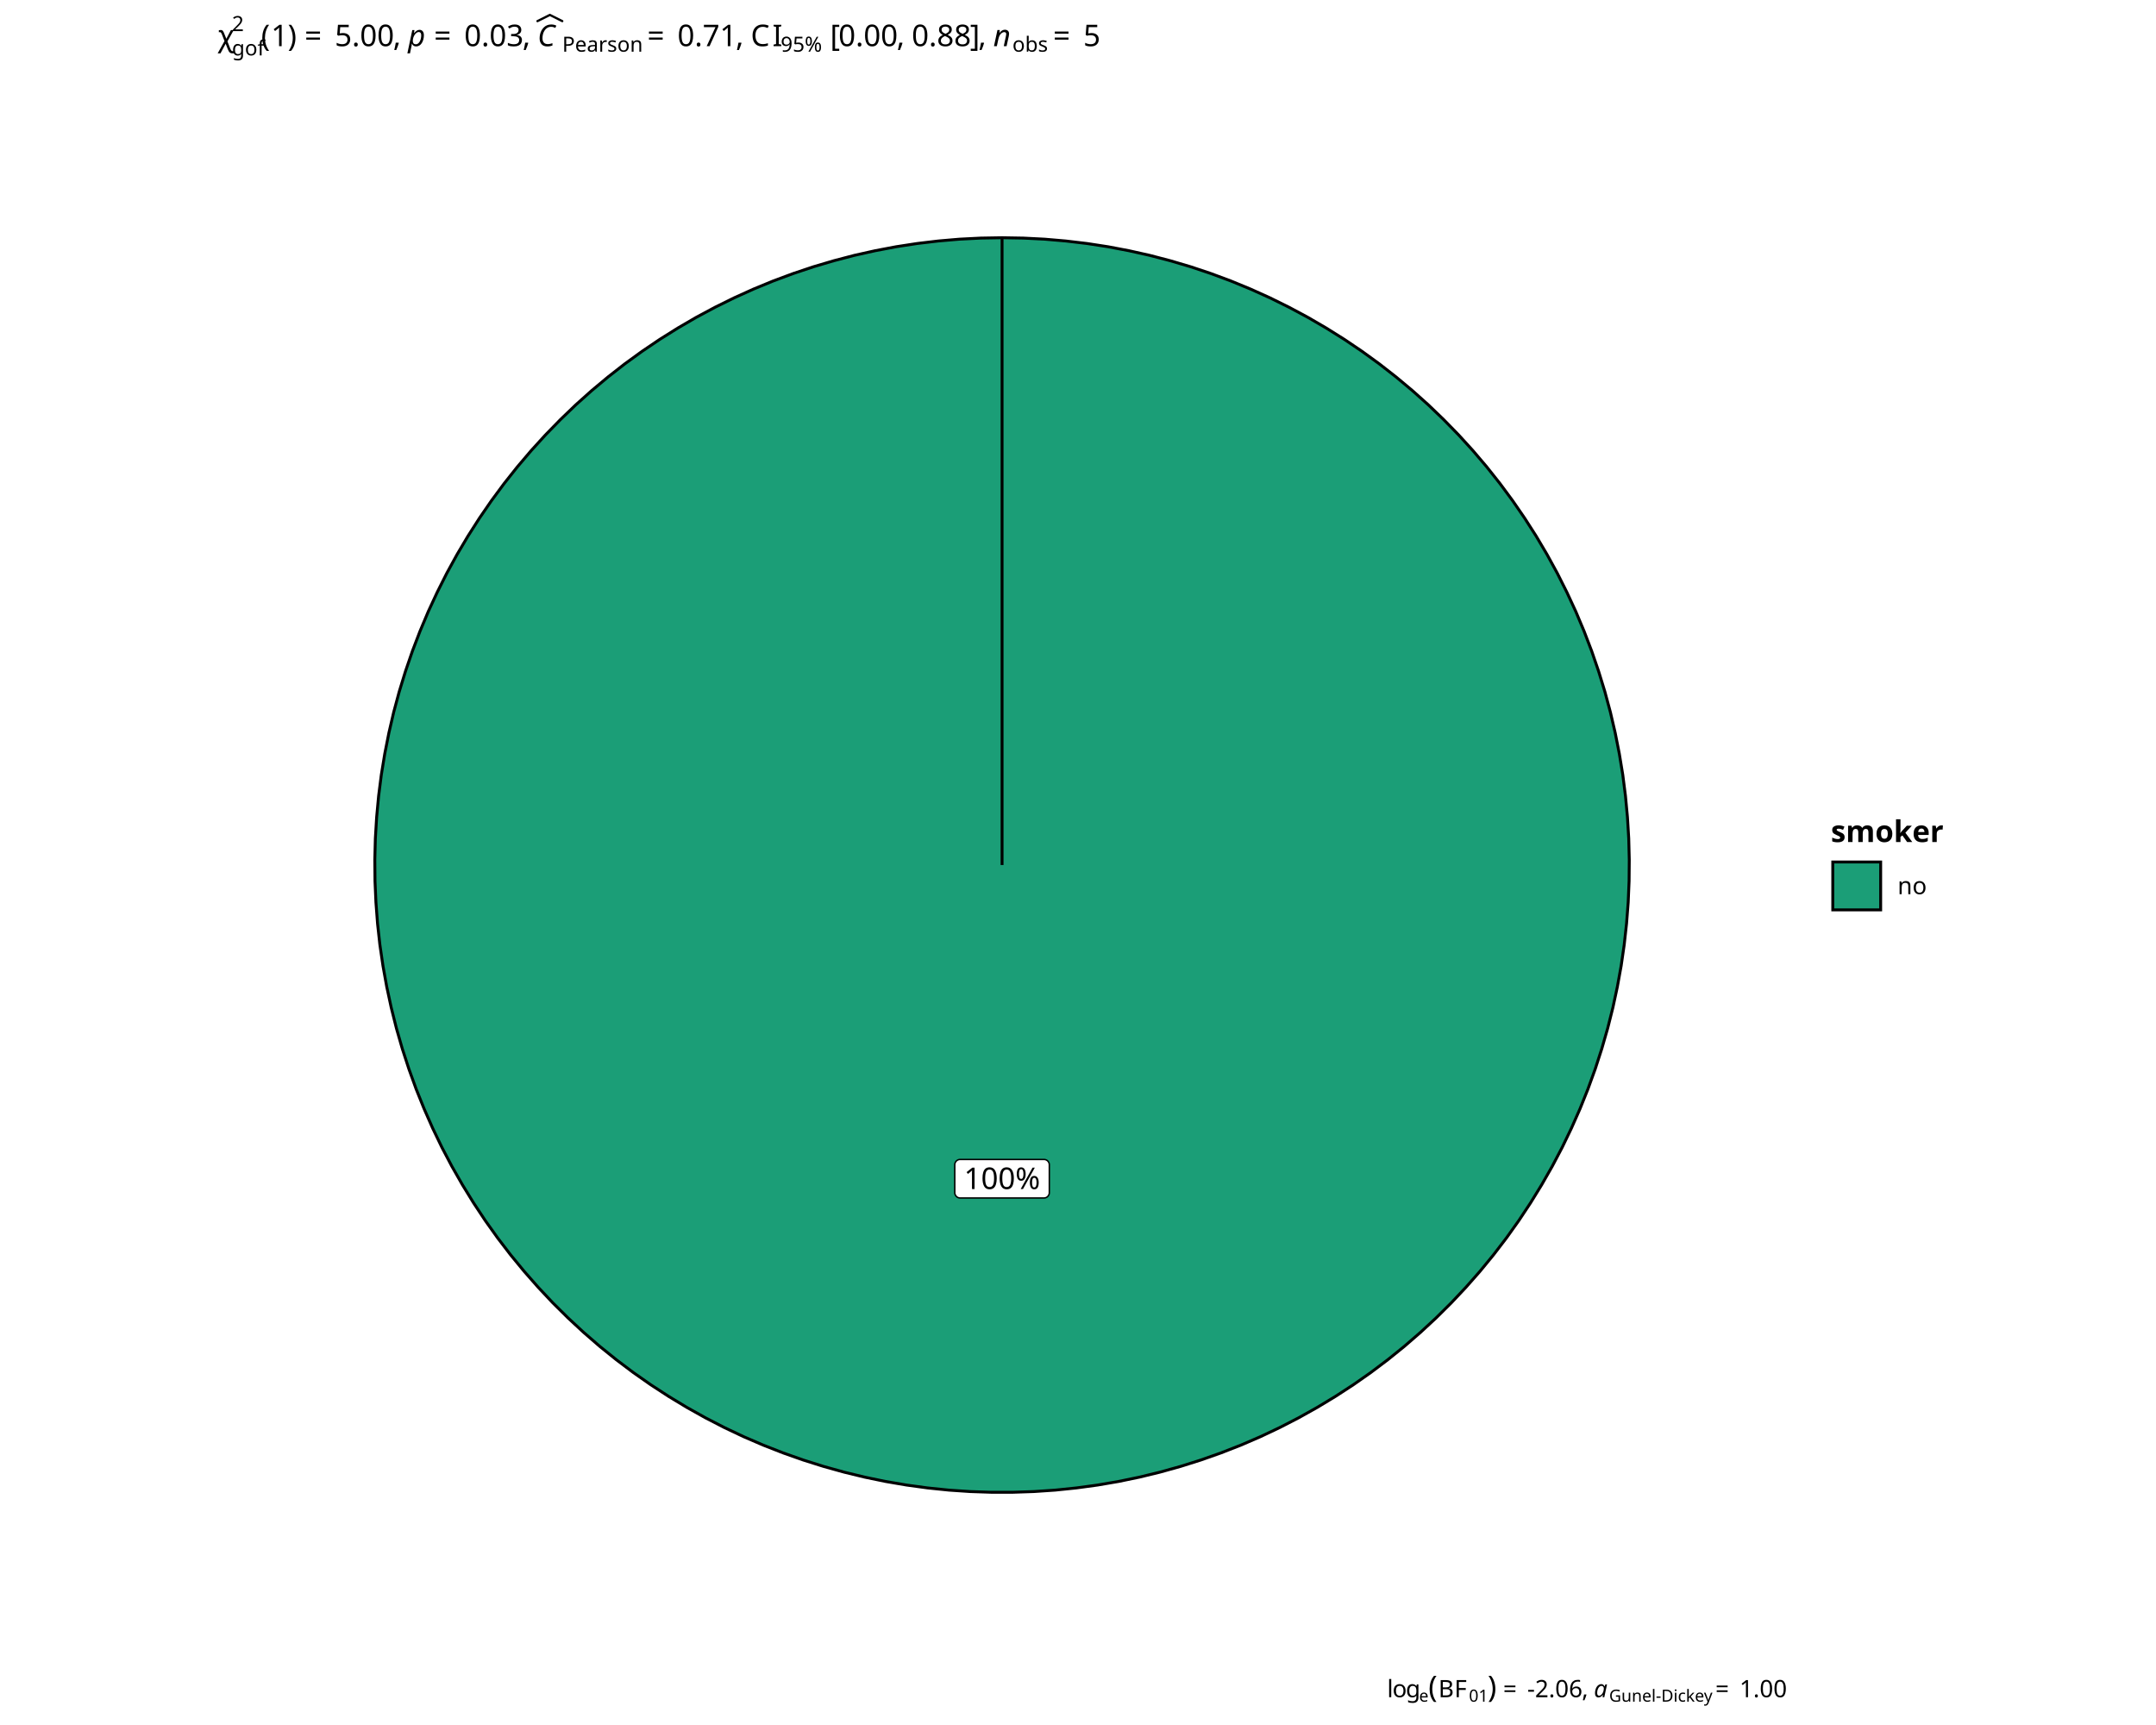
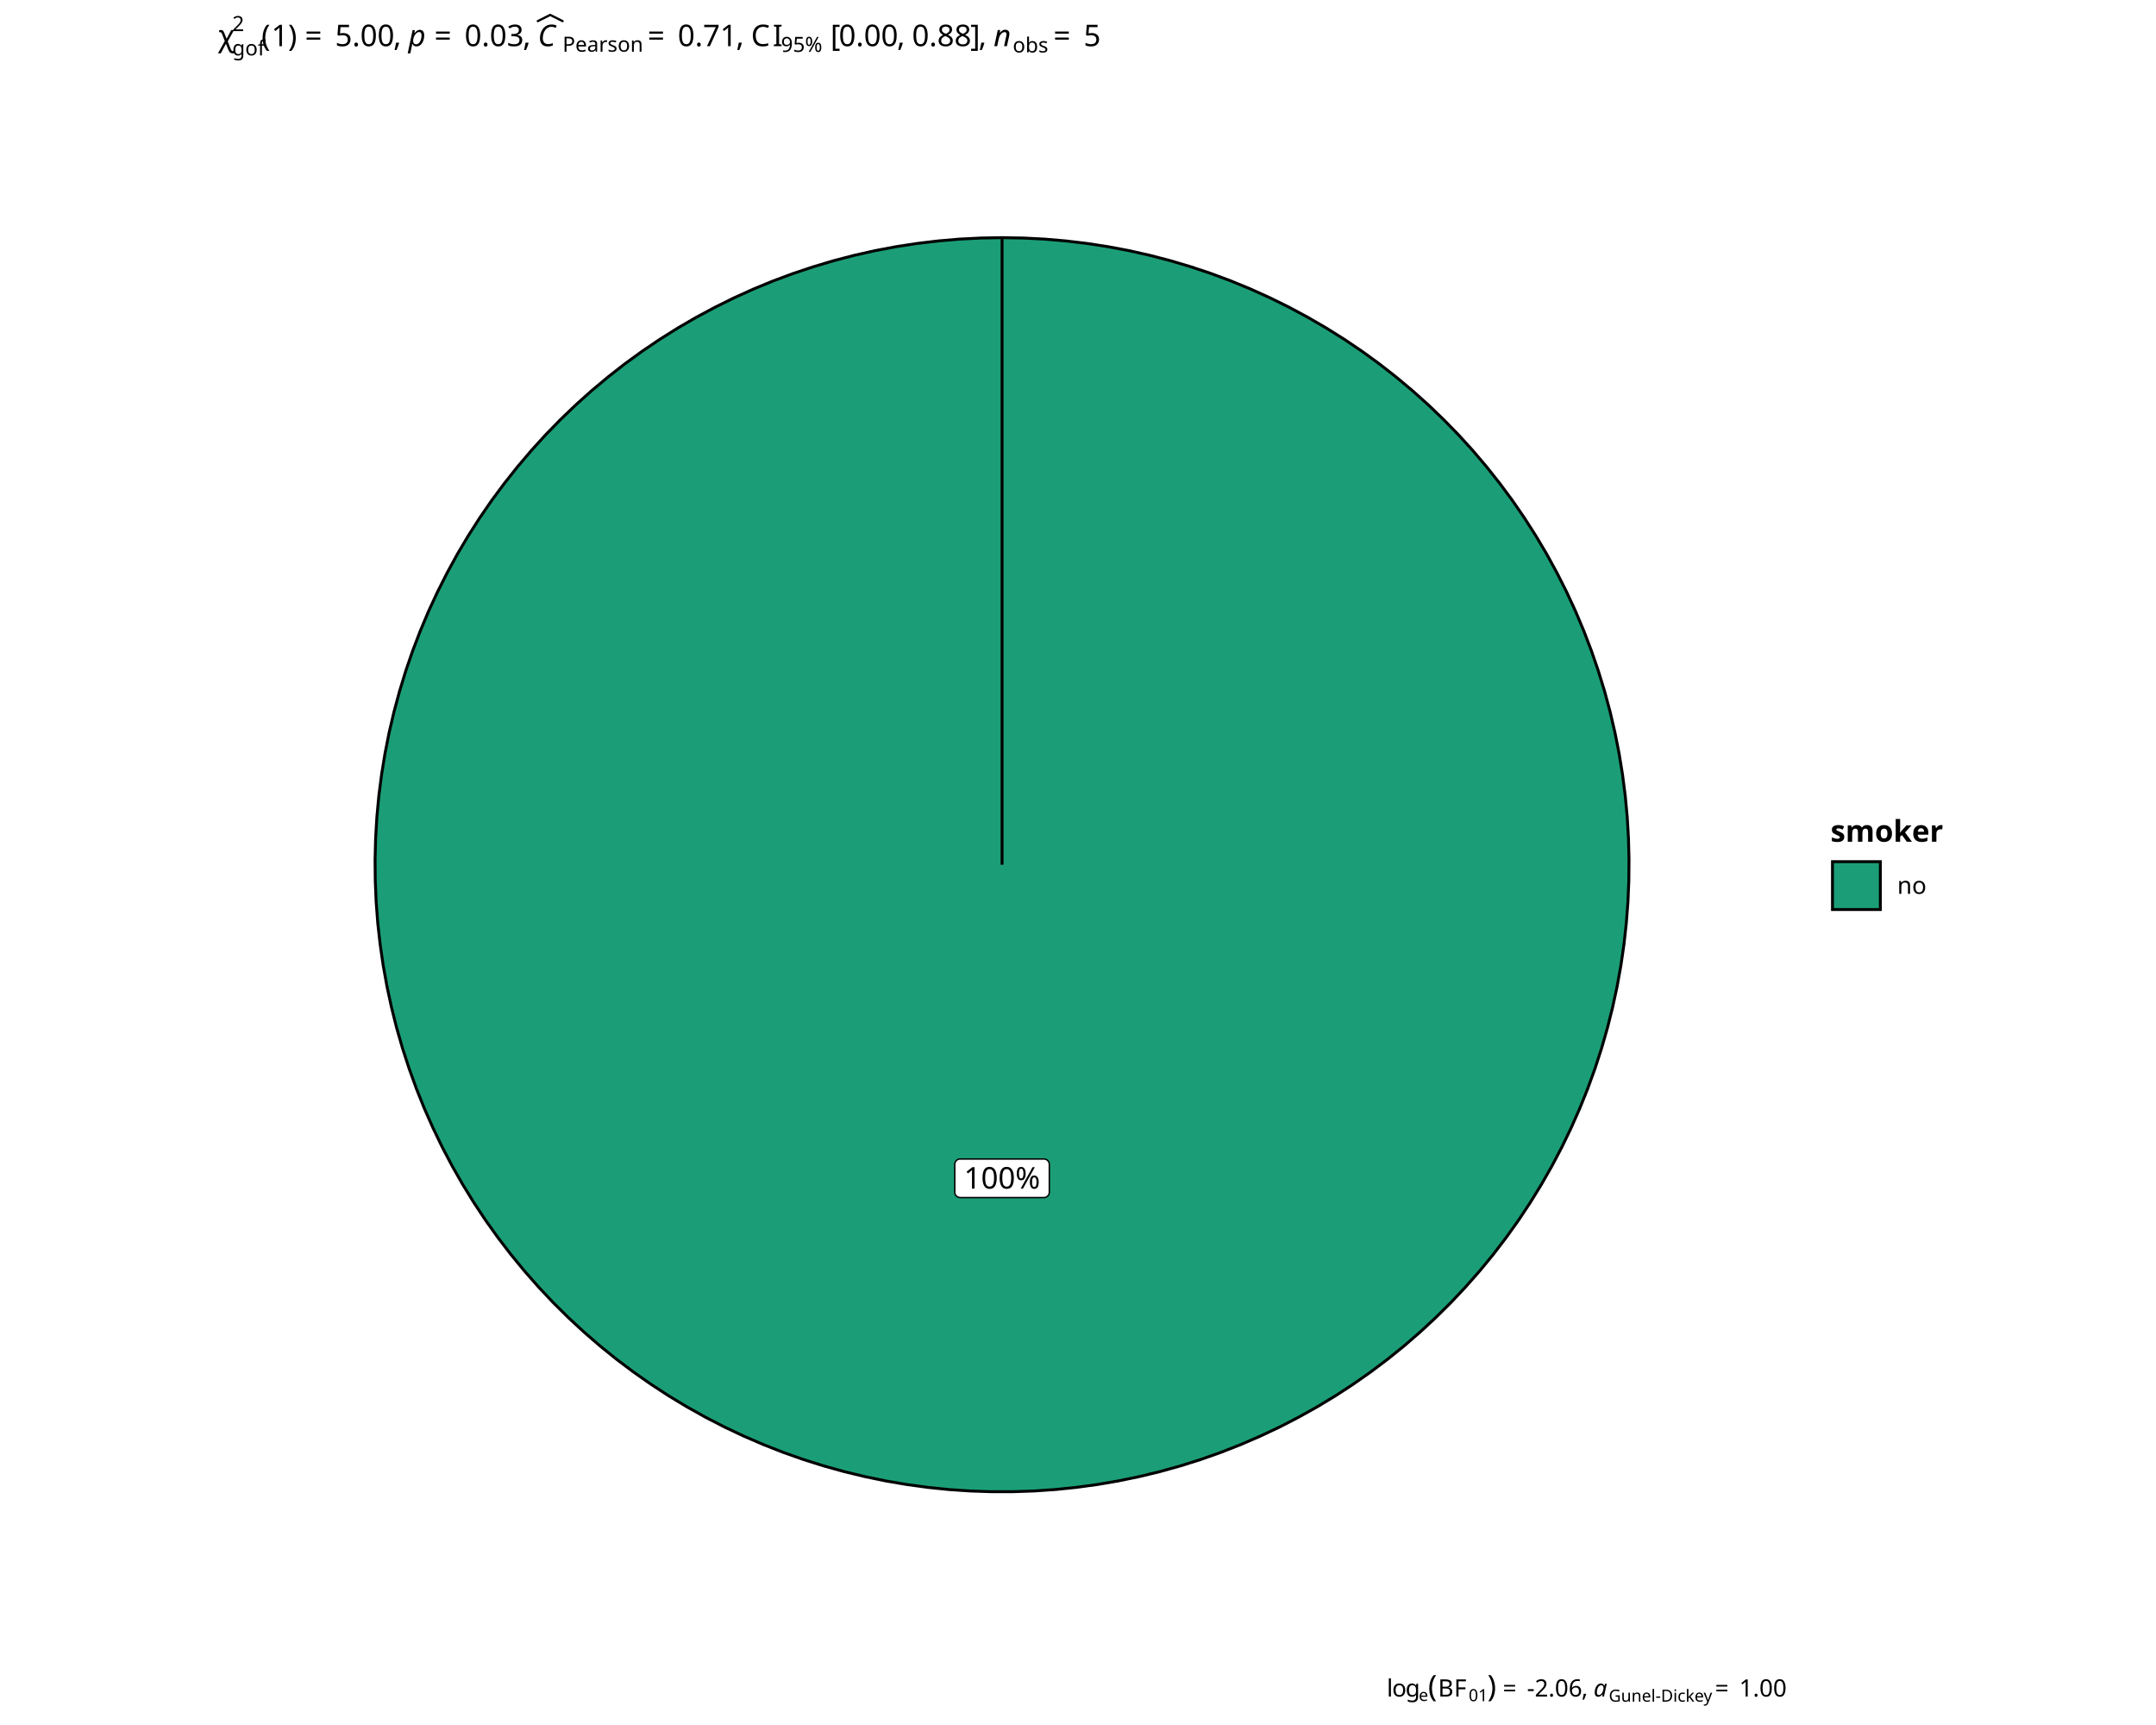
<svg xmlns="http://www.w3.org/2000/svg" class="svglite" data-engine-version="2.0" width="720.00pt" height="576.00pt" viewBox="0 0 720.00 576.00">
  <defs>
    <style type="text/css">
    .svglite line, .svglite polyline, .svglite polygon, .svglite path, .svglite rect, .svglite circle {
      fill: none;
      stroke: #000000;
      stroke-linecap: round;
      stroke-linejoin: round;
      stroke-miterlimit: 10.00;
    }
  </style>
  </defs>
  <rect width="100%" height="100%" style="stroke: none; fill: #FFFFFF;" />
  <defs>
    <clipPath id="cpMC4wMHw3MjAuMDB8MC4wMHw1NzYuMDA=">
      <rect x="0.00" y="0.00" width="720.00" height="576.00" />
    </clipPath>
  </defs>
  <g clip-path="url(#cpMC4wMHw3MjAuMDB8MC4wMHw1NzYuMDA=)">
</g>
  <defs>
-     <clipPath id="cpNjUuODJ8NjU0LjE4fDAuMDB8NTc2LjAw">
-       <rect x="65.82" y="0.00" width="588.35" height="576.00" />
+     <clipPath id="cpNjUuOTN8NjU0LjA3fDAuMDB8NTc2LjAw">
+       <rect x="65.93" y="0.00" width="588.14" height="576.00" />
    </clipPath>
  </defs>
-   <g clip-path="url(#cpNjUuODJ8NjU0LjE4fDAuMDB8NTc2LjAw)">
-     <rect x="65.82" y="0.00" width="588.35" height="576.00" style="stroke-width: 0.97; stroke: #FFFFFF; fill: #FFFFFF;" />
+   <g clip-path="url(#cpNjUuOTN8NjU0LjA3fDAuMDB8NTc2LjAw)">
+     <rect x="65.93" y="0.00" width="588.14" height="576.00" style="stroke-width: 0.97; stroke: #FFFFFF; fill: #FFFFFF;" />
  </g>
  <g clip-path="url(#cpMC4wMHw3MjAuMDB8MC4wMHw1NzYuMDA=)">
</g>
  <defs>
-     <clipPath id="cpNzIuODB8NTk2LjQ3fDI3LjAxfDU1MC42OQ==">
-       <rect x="72.80" y="27.01" width="523.67" height="523.67" />
+     <clipPath id="cpNzIuOTB8NTk2LjM3fDI3LjAxfDU1MC40OA==">
+       <rect x="72.90" y="27.01" width="523.46" height="523.46" />
    </clipPath>
  </defs>
-   <g clip-path="url(#cpNzIuODB8NTk2LjQ3fDI3LjAxfDU1MC42OQ==)">
-     <rect x="72.80" y="27.01" width="523.67" height="523.67" style="stroke-width: 0.97; stroke: none; fill: #FFFFFF;" />
-     <polygon points="334.64,288.85 334.64,281.63 334.64,274.40 334.64,267.18 334.64,259.96 334.64,252.74 334.64,245.51 334.64,238.29 334.64,231.07 334.64,223.84 334.64,216.62 334.64,209.40 334.64,202.17 334.64,194.95 334.64,187.73 334.64,180.50 334.64,173.28 334.64,166.06 334.64,158.84 334.64,151.61 334.64,144.39 334.64,137.17 334.64,129.94 334.64,122.72 334.64,115.50 334.64,108.27 334.64,101.05 334.64,93.83 334.64,86.60 334.64,79.38 327.52,79.50 320.42,79.86 313.33,80.47 306.27,81.31 299.24,82.39 292.24,83.72 285.30,85.27 278.42,87.07 271.60,89.09 264.85,91.35 258.19,93.83 251.61,96.54 245.13,99.47 238.75,102.62 232.48,105.98 226.33,109.56 220.30,113.34 214.41,117.32 208.65,121.50 203.04,125.88 197.58,130.44 192.28,135.18 187.15,140.11 182.18,145.20 177.39,150.46 172.78,155.88 168.36,161.45 164.13,167.17 160.10,173.03 156.27,179.02 152.64,185.14 149.22,191.38 146.02,197.74 143.03,204.19 140.27,210.75 137.73,217.39 135.42,224.12 133.33,230.92 131.48,237.79 129.87,244.72 128.49,251.70 127.34,258.72 126.44,265.78 125.78,272.86 125.35,279.96 125.17,287.07 125.23,294.19 125.54,301.29 126.08,308.39 126.86,315.46 127.89,322.50 129.15,329.50 130.65,336.45 132.38,343.35 134.35,350.19 136.55,356.95 138.97,363.64 141.63,370.24 144.50,376.75 147.59,383.16 150.90,389.45 154.43,395.63 158.16,401.69 162.09,407.62 166.22,413.41 170.55,419.06 175.07,424.55 179.77,429.89 184.64,435.07 189.70,440.08 194.91,444.91 200.29,449.57 205.83,454.04 211.51,458.32 217.34,462.40 223.30,466.28 229.39,469.96 235.60,473.43 241.92,476.69 248.35,479.73 254.89,482.55 261.51,485.14 268.22,487.51 275.00,489.65 281.85,491.56 288.77,493.24 295.73,494.68 302.75,495.88 309.79,496.84 316.87,497.57 323.97,498.05 331.08,498.29 338.19,498.29 345.30,498.05 352.40,497.57 359.48,496.84 366.53,495.88 373.54,494.68 380.50,493.24 387.42,491.56 394.27,489.65 401.05,487.51 407.76,485.14 414.39,482.55 420.92,479.73 427.35,476.69 433.67,473.43 439.88,469.96 445.97,466.28 451.93,462.40 457.76,458.32 463.44,454.04 468.98,449.57 474.36,444.91 479.58,440.08 484.63,435.07 489.51,429.89 494.21,424.55 498.72,419.06 503.05,413.41 507.18,407.62 511.11,401.69 514.84,395.63 518.37,389.45 521.68,383.16 524.77,376.75 527.65,370.24 530.30,363.64 532.73,356.95 534.92,350.19 536.89,343.35 538.63,336.45 540.12,329.50 541.39,322.50 542.41,315.46 543.19,308.39 543.74,301.29 544.04,294.19 544.10,287.07 543.92,279.96 543.49,272.86 542.83,265.78 541.93,258.72 540.78,251.70 539.40,244.72 537.79,237.79 535.94,230.92 533.85,224.12 531.54,217.39 529.00,210.75 526.24,204.19 523.25,197.74 520.05,191.38 516.63,185.14 513.01,179.02 509.17,173.03 505.14,167.17 500.91,161.45 496.49,155.88 491.88,150.46 487.09,145.20 482.12,140.11 476.99,135.18 471.69,130.44 466.23,125.88 460.62,121.50 454.86,117.32 448.97,113.34 442.94,109.56 436.79,105.98 430.52,102.62 424.15,99.47 417.66,96.54 411.08,93.83 404.42,91.35 397.67,89.09 390.85,87.07 383.97,85.27 377.03,83.72 370.04,82.39 363.01,81.31 355.94,80.47 348.85,79.86 341.75,79.50 334.64,79.38 334.64,86.60 334.64,93.83 334.64,101.05 334.64,108.27 334.64,115.50 334.64,122.72 334.64,129.94 334.64,137.17 334.64,144.39 334.64,151.61 334.64,158.84 334.64,166.06 334.64,173.28 334.64,180.50 334.64,187.73 334.64,194.95 334.64,202.17 334.64,209.40 334.64,216.62 334.64,223.84 334.64,231.07 334.64,238.29 334.64,245.51 334.64,252.74 334.64,259.96 334.64,267.18 334.64,274.40 334.64,281.63 334.64,288.85 " style="stroke-width: 0.97; stroke-linecap: butt; stroke-linejoin: miter; fill: #1B9E77;" />
-     <polygon points="320.65,400.03 348.62,400.03 348.55,400.03 348.84,400.01 349.13,399.96 349.40,399.85 349.65,399.71 349.87,399.53 350.06,399.31 350.22,399.06 350.33,398.80 350.40,398.52 350.42,398.23 350.42,398.23 350.42,388.95 350.42,388.95 350.40,388.66 350.33,388.38 350.22,388.11 350.06,387.86 349.87,387.65 349.65,387.46 349.40,387.32 349.13,387.22 348.84,387.16 348.62,387.15 320.65,387.15 320.86,387.16 320.57,387.15 320.29,387.18 320.01,387.26 319.75,387.39 319.51,387.55 319.30,387.75 319.13,387.98 318.99,388.24 318.90,388.51 318.85,388.80 318.85,388.95 318.85,398.23 318.85,398.08 318.85,398.37 318.90,398.66 318.99,398.93 319.13,399.19 319.30,399.42 319.51,399.62 319.75,399.79 320.01,399.91 320.29,399.99 320.57,400.03 " style="stroke-width: 0.48; fill: #FFFFFF;" />
-     <text x="334.64" y="397.03" text-anchor="middle" style="font-size: 10.00px; font-family: sans;" textLength="25.58px" lengthAdjust="spacingAndGlyphs">100%</text>
+   <g clip-path="url(#cpNzIuOTB8NTk2LjM3fDI3LjAxfDU1MC40OA==)">
+     <rect x="72.90" y="27.01" width="523.46" height="523.46" style="stroke-width: 0.97; stroke: none; fill: #FFFFFF;" />
+     <polygon points="334.64,288.75 334.64,281.53 334.64,274.31 334.64,267.09 334.64,259.87 334.64,252.64 334.64,245.42 334.64,238.20 334.64,230.98 334.64,223.76 334.64,216.54 334.64,209.32 334.64,202.10 334.64,194.88 334.64,187.66 334.64,180.44 334.64,173.22 334.64,166.00 334.64,158.78 334.64,151.56 334.64,144.34 334.64,137.12 334.64,129.90 334.64,122.68 334.64,115.46 334.64,108.24 334.64,101.02 334.64,93.80 334.64,86.58 334.64,79.36 327.53,79.48 320.42,79.84 313.34,80.45 306.28,81.29 299.25,82.37 292.26,83.69 285.32,85.25 278.44,87.04 271.63,89.07 264.88,91.32 258.22,93.80 251.64,96.51 245.16,99.44 238.79,102.59 232.52,105.95 226.37,109.52 220.35,113.30 214.46,117.28 208.70,121.46 203.10,125.84 197.64,130.40 192.34,135.14 187.21,140.06 182.24,145.15 177.46,150.41 172.85,155.83 168.43,161.40 164.20,167.11 160.17,172.97 156.34,178.96 152.71,185.08 149.30,191.32 146.10,197.67 143.11,204.12 140.35,210.68 137.81,217.32 135.50,224.04 133.42,230.84 131.57,237.71 129.95,244.63 128.57,251.61 127.43,258.63 126.52,265.68 125.86,272.76 125.44,279.86 125.26,286.97 125.32,294.08 125.62,301.18 126.16,308.27 126.95,315.34 127.97,322.38 129.23,329.38 130.73,336.33 132.46,343.22 134.43,350.06 136.63,356.82 139.05,363.51 141.70,370.10 144.58,376.61 147.67,383.01 150.98,389.31 154.50,395.48 158.23,401.54 162.16,407.47 166.29,413.25 170.62,418.90 175.13,424.39 179.83,429.73 184.70,434.91 189.75,439.91 194.97,444.75 200.35,449.40 205.88,453.87 211.56,458.14 217.38,462.22 223.34,466.11 229.43,469.78 235.64,473.25 241.96,476.51 248.39,479.54 254.92,482.36 261.54,484.96 268.24,487.33 275.02,489.47 281.88,491.38 288.79,493.05 295.75,494.49 302.76,495.69 309.80,496.65 316.88,497.38 323.97,497.86 331.08,498.10 338.19,498.10 345.30,497.86 352.39,497.38 359.47,496.65 366.51,495.69 373.52,494.49 380.49,493.05 387.40,491.38 394.25,489.47 401.03,487.33 407.73,484.96 414.35,482.36 420.88,479.54 427.31,476.51 433.63,473.25 439.84,469.78 445.93,466.11 451.89,462.22 457.71,458.14 463.39,453.87 468.92,449.40 474.30,444.75 479.52,439.91 484.57,434.91 489.44,429.73 494.14,424.39 498.66,418.90 502.98,413.25 507.11,407.47 511.04,401.54 514.77,395.48 518.29,389.31 521.60,383.01 524.69,376.61 527.57,370.10 530.22,363.51 532.65,356.82 534.84,350.06 536.81,343.22 538.54,336.33 540.04,329.38 541.30,322.38 542.33,315.34 543.11,308.27 543.65,301.18 543.95,294.08 544.01,286.97 543.83,279.86 543.41,272.76 542.75,265.68 541.84,258.63 540.70,251.61 539.32,244.63 537.71,237.71 535.86,230.84 533.77,224.04 531.46,217.32 528.92,210.68 526.16,204.12 523.18,197.67 519.97,191.32 516.56,185.08 512.93,178.96 509.10,172.97 505.07,167.11 500.84,161.40 496.42,155.83 491.82,150.41 487.03,145.15 482.06,140.06 476.93,135.14 471.63,130.40 466.18,125.84 460.57,121.46 454.82,117.28 448.92,113.30 442.90,109.52 436.75,105.95 430.49,102.59 424.11,99.44 417.63,96.51 411.05,93.80 404.39,91.32 397.65,89.07 390.83,87.04 383.95,85.25 377.01,83.69 370.02,82.37 362.99,81.29 355.93,80.45 348.85,79.84 341.75,79.48 334.64,79.36 334.64,86.58 334.64,93.80 334.64,101.02 334.64,108.24 334.64,115.46 334.64,122.68 334.64,129.90 334.64,137.12 334.64,144.34 334.64,151.56 334.64,158.78 334.64,166.00 334.64,173.22 334.64,180.44 334.64,187.66 334.64,194.88 334.64,202.10 334.64,209.32 334.64,216.54 334.64,223.76 334.64,230.98 334.64,238.20 334.64,245.42 334.64,252.64 334.64,259.87 334.64,267.09 334.64,274.31 334.64,281.53 334.64,288.75 " style="stroke-width: 0.97; stroke-linecap: butt; stroke-linejoin: miter; fill: #1B9E77;" />
+     <polygon points="320.65,399.88 348.62,399.88 348.55,399.88 348.84,399.87 349.13,399.81 349.40,399.71 349.65,399.56 349.87,399.38 350.06,399.16 350.22,398.92 350.33,398.65 350.40,398.37 350.42,398.08 350.42,398.08 350.42,388.80 350.42,388.80 350.40,388.51 350.33,388.23 350.22,387.96 350.06,387.72 349.87,387.50 349.65,387.32 349.40,387.17 349.13,387.07 348.84,387.01 348.62,387.00 320.65,387.00 320.86,387.01 320.57,387.00 320.29,387.03 320.01,387.11 319.75,387.24 319.51,387.40 319.30,387.60 319.13,387.84 318.99,388.09 318.90,388.37 318.85,388.65 318.85,388.80 318.85,398.08 318.85,397.93 318.85,398.22 318.90,398.51 318.99,398.79 319.13,399.04 319.30,399.27 319.51,399.47 319.75,399.64 320.01,399.76 320.29,399.84 320.57,399.88 " style="stroke-width: 0.48; fill: #FFFFFF;" />
+     <text x="334.64" y="396.88" text-anchor="middle" style="font-size: 10.00px; font-family: sans;" textLength="25.58px" lengthAdjust="spacingAndGlyphs">100%</text>
  </g>
  <g clip-path="url(#cpMC4wMHw3MjAuMDB8MC4wMHw1NzYuMDA=)">
-     <rect x="606.44" y="268.26" width="42.76" height="41.18" style="stroke-width: 0.97; stroke: none; fill: #FFFFFF;" />
-     <text x="611.42" y="281.16" style="font-size: 10.00px; font-weight: bold; font-family: sans;" textLength="32.80px" lengthAdjust="spacingAndGlyphs">smoker</text>
-     <rect x="611.42" y="287.18" width="17.28" height="17.28" style="stroke-width: 0.97; stroke: none; fill: #FFFFFF;" />
-     <rect x="612.06" y="287.83" width="15.99" height="15.99" style="stroke-width: 0.97; stroke-linecap: butt; stroke-linejoin: miter; fill: #1B9E77;" />
-     <text x="633.68" y="298.57" style="font-size: 8.00px; font-family: sans;" textLength="8.90px" lengthAdjust="spacingAndGlyphs">no</text>
-     <text x="72.80" y="15.41" style="font-size: 10.00px; font-family: sans;" textLength="4.65px" lengthAdjust="spacingAndGlyphs">χ</text>
-     <text x="77.45" y="18.50" style="font-size: 7.00px; font-family: sans;" textLength="9.73px" lengthAdjust="spacingAndGlyphs">gof</text>
-     <text x="77.45" y="10.38" style="font-size: 7.00px; font-family: sans;" textLength="3.89px" lengthAdjust="spacingAndGlyphs">2</text>
-     <text x="87.18" y="15.41" style="font-size: 10.00px; font-family: sans;" textLength="3.33px" lengthAdjust="spacingAndGlyphs">(</text>
-     <text x="90.51" y="15.41" style="font-size: 10.00px; font-family: sans;" textLength="5.56px" lengthAdjust="spacingAndGlyphs">1</text>
-     <text x="96.07" y="15.41" style="font-size: 10.00px; font-family: sans;" textLength="3.33px" lengthAdjust="spacingAndGlyphs">)</text>
-     <text x="101.72" y="15.41" style="font-size: 10.00px; font-family: sans;" textLength="7.76px" lengthAdjust="spacingAndGlyphs">=</text>
-     <text x="111.80" y="15.41" style="font-size: 10.00px; font-family: sans;" textLength="19.46px" lengthAdjust="spacingAndGlyphs">5.00</text>
-     <text x="131.26" y="15.41" style="font-size: 10.00px; font-family: sans;" textLength="2.50px" lengthAdjust="spacingAndGlyphs">,</text>
-     <text x="133.76" y="15.41" style="font-size: 10.00px; font-family: sans;" textLength="2.50px" lengthAdjust="spacingAndGlyphs"> </text>
-     <text x="136.26" y="15.41" style="font-size: 10.00px; font-style: italic; font-family: sans;" textLength="5.56px" lengthAdjust="spacingAndGlyphs">p</text>
-     <text x="144.95" y="15.41" style="font-size: 10.00px; font-family: sans;" textLength="7.76px" lengthAdjust="spacingAndGlyphs">=</text>
-     <text x="155.03" y="15.41" style="font-size: 10.00px; font-family: sans;" textLength="19.46px" lengthAdjust="spacingAndGlyphs">0.03</text>
-     <text x="174.49" y="15.41" style="font-size: 10.00px; font-family: sans;" textLength="2.50px" lengthAdjust="spacingAndGlyphs">,</text>
-     <text x="176.99" y="15.41" style="font-size: 10.00px; font-family: sans;" textLength="2.50px" lengthAdjust="spacingAndGlyphs"> </text>
-     <text x="179.49" y="15.41" style="font-size: 10.00px; font-style: italic; font-family: sans;" textLength="7.22px" lengthAdjust="spacingAndGlyphs">C</text>
-     <polyline points="179.49,7.05 183.63,4.98 187.77,7.05 " style="stroke-width: 0.75;" />
-     <text x="187.77" y="17.26" style="font-size: 7.00px; font-family: sans;" textLength="26.08px" lengthAdjust="spacingAndGlyphs">Pearson</text>
-     <text x="216.16" y="15.41" style="font-size: 10.00px; font-family: sans;" textLength="7.76px" lengthAdjust="spacingAndGlyphs">=</text>
-     <text x="226.24" y="15.41" style="font-size: 10.00px; font-family: sans;" textLength="19.46px" lengthAdjust="spacingAndGlyphs">0.71</text>
-     <text x="245.70" y="15.41" style="font-size: 10.00px; font-family: sans;" textLength="2.50px" lengthAdjust="spacingAndGlyphs">,</text>
-     <text x="248.20" y="15.41" style="font-size: 10.00px; font-family: sans;" textLength="2.50px" lengthAdjust="spacingAndGlyphs"> </text>
-     <text x="250.71" y="15.41" style="font-size: 10.00px; font-family: sans;" textLength="7.22px" lengthAdjust="spacingAndGlyphs">C</text>
-     <text x="257.93" y="15.41" style="font-size: 10.00px; font-family: sans;" textLength="2.78px" lengthAdjust="spacingAndGlyphs">I</text>
-     <text x="260.71" y="17.26" style="font-size: 7.00px; font-family: sans;" textLength="14.01px" lengthAdjust="spacingAndGlyphs">95%</text>
-     <text x="274.72" y="15.41" style="font-size: 10.00px; font-family: sans;" textLength="2.50px" lengthAdjust="spacingAndGlyphs"> </text>
-     <text x="277.22" y="15.41" style="font-size: 10.00px; font-family: sans;" textLength="2.78px" lengthAdjust="spacingAndGlyphs">[</text>
-     <text x="280.00" y="15.41" style="font-size: 10.00px; font-family: sans;" textLength="19.46px" lengthAdjust="spacingAndGlyphs">0.00</text>
-     <text x="299.46" y="15.41" style="font-size: 10.00px; font-family: sans;" textLength="2.50px" lengthAdjust="spacingAndGlyphs">,</text>
-     <text x="301.96" y="15.41" style="font-size: 10.00px; font-family: sans;" textLength="2.50px" lengthAdjust="spacingAndGlyphs"> </text>
-     <text x="304.47" y="15.41" style="font-size: 10.00px; font-family: sans;" textLength="19.46px" lengthAdjust="spacingAndGlyphs">0.88</text>
-     <text x="323.93" y="15.41" style="font-size: 10.00px; font-family: sans;" textLength="2.78px" lengthAdjust="spacingAndGlyphs">]</text>
-     <text x="326.71" y="15.41" style="font-size: 10.00px; font-family: sans;" textLength="2.50px" lengthAdjust="spacingAndGlyphs">,</text>
-     <text x="329.21" y="15.41" style="font-size: 10.00px; font-family: sans;" textLength="2.50px" lengthAdjust="spacingAndGlyphs"> </text>
-     <text x="331.71" y="15.41" style="font-size: 10.00px; font-style: italic; font-family: sans;" textLength="5.56px" lengthAdjust="spacingAndGlyphs">n</text>
-     <text x="338.08" y="17.26" style="font-size: 7.00px; font-family: sans;" textLength="11.29px" lengthAdjust="spacingAndGlyphs">obs</text>
-     <text x="351.69" y="15.41" style="font-size: 10.00px; font-family: sans;" textLength="7.76px" lengthAdjust="spacingAndGlyphs">=</text>
-     <text x="361.77" y="15.41" style="font-size: 10.00px; font-family: sans;" textLength="5.56px" lengthAdjust="spacingAndGlyphs">5</text>
-     <text x="463.22" y="566.72" style="font-size: 8.00px; font-family: sans;" textLength="1.78px" lengthAdjust="spacingAndGlyphs">l</text>
-     <text x="465.00" y="566.72" style="font-size: 8.00px; font-family: sans;" textLength="4.45px" lengthAdjust="spacingAndGlyphs">o</text>
-     <text x="469.45" y="566.72" style="font-size: 8.00px; font-family: sans;" textLength="4.45px" lengthAdjust="spacingAndGlyphs">g</text>
-     <text x="473.90" y="568.20" style="font-size: 5.60px; font-family: sans;" textLength="3.11px" lengthAdjust="spacingAndGlyphs">e</text>
-     <text x="477.01" y="566.72" style="font-size: 10.00px; font-family: sans;" textLength="3.33px" lengthAdjust="spacingAndGlyphs">(</text>
-     <text x="480.34" y="566.72" style="font-size: 8.00px; font-family: sans;" textLength="5.34px" lengthAdjust="spacingAndGlyphs">B</text>
-     <text x="485.68" y="566.72" style="font-size: 8.00px; font-family: sans;" textLength="4.89px" lengthAdjust="spacingAndGlyphs">F</text>
-     <text x="490.56" y="568.20" style="font-size: 5.60px; font-family: sans;" textLength="6.23px" lengthAdjust="spacingAndGlyphs">01</text>
-     <text x="496.79" y="566.72" style="font-size: 10.00px; font-family: sans;" textLength="3.32px" lengthAdjust="spacingAndGlyphs">)</text>
-     <text x="501.97" y="566.72" style="font-size: 8.00px; font-family: sans;" textLength="6.21px" lengthAdjust="spacingAndGlyphs">=</text>
-     <text x="510.03" y="566.72" style="font-size: 8.00px; font-family: sans;" textLength="18.24px" lengthAdjust="spacingAndGlyphs">-2.06</text>
-     <text x="528.27" y="566.72" style="font-size: 8.00px; font-family: sans;" textLength="2.00px" lengthAdjust="spacingAndGlyphs">,</text>
-     <text x="530.27" y="566.72" style="font-size: 8.00px; font-family: sans;" textLength="2.00px" lengthAdjust="spacingAndGlyphs"> </text>
-     <text x="532.27" y="566.72" style="font-size: 8.00px; font-style: italic; font-family: sans;" textLength="4.45px" lengthAdjust="spacingAndGlyphs">a</text>
-     <text x="537.37" y="568.20" style="font-size: 5.60px; font-family: sans;" textLength="33.62px" lengthAdjust="spacingAndGlyphs">Gunel-Dickey</text>
-     <text x="572.84" y="566.72" style="font-size: 8.00px; font-family: sans;" textLength="6.21px" lengthAdjust="spacingAndGlyphs">=</text>
-     <text x="580.90" y="566.72" style="font-size: 8.00px; font-family: sans;" textLength="15.57px" lengthAdjust="spacingAndGlyphs">1.00</text>
+     <rect x="606.33" y="268.15" width="42.76" height="41.18" style="stroke-width: 0.97; stroke: none; fill: #FFFFFF;" />
+     <text x="611.31" y="281.06" style="font-size: 10.00px; font-weight: bold; font-family: sans;" textLength="32.80px" lengthAdjust="spacingAndGlyphs">smoker</text>
+     <rect x="611.31" y="287.08" width="17.28" height="17.28" style="stroke-width: 0.97; stroke: none; fill: #FFFFFF;" />
+     <rect x="611.96" y="287.72" width="15.99" height="15.99" style="stroke-width: 0.97; stroke-linecap: butt; stroke-linejoin: miter; fill: #1B9E77;" />
+     <text x="633.57" y="298.47" style="font-size: 8.00px; font-family: sans;" textLength="8.90px" lengthAdjust="spacingAndGlyphs">no</text>
+     <text x="72.90" y="15.41" style="font-size: 10.00px; font-family: sans;" textLength="4.65px" lengthAdjust="spacingAndGlyphs">χ</text>
+     <text x="77.55" y="18.50" style="font-size: 7.00px; font-family: sans;" textLength="9.73px" lengthAdjust="spacingAndGlyphs">gof</text>
+     <text x="77.55" y="10.38" style="font-size: 7.00px; font-family: sans;" textLength="3.89px" lengthAdjust="spacingAndGlyphs">2</text>
+     <text x="87.28" y="15.41" style="font-size: 10.00px; font-family: sans;" textLength="3.33px" lengthAdjust="spacingAndGlyphs">(</text>
+     <text x="90.61" y="15.41" style="font-size: 10.00px; font-family: sans;" textLength="5.56px" lengthAdjust="spacingAndGlyphs">1</text>
+     <text x="96.18" y="15.41" style="font-size: 10.00px; font-family: sans;" textLength="3.33px" lengthAdjust="spacingAndGlyphs">)</text>
+     <text x="101.82" y="15.41" style="font-size: 10.00px; font-family: sans;" textLength="7.76px" lengthAdjust="spacingAndGlyphs">=</text>
+     <text x="111.90" y="15.41" style="font-size: 10.00px; font-family: sans;" textLength="19.46px" lengthAdjust="spacingAndGlyphs">5.00</text>
+     <text x="131.36" y="15.41" style="font-size: 10.00px; font-family: sans;" textLength="2.50px" lengthAdjust="spacingAndGlyphs">,</text>
+     <text x="133.87" y="15.41" style="font-size: 10.00px; font-family: sans;" textLength="2.50px" lengthAdjust="spacingAndGlyphs"> </text>
+     <text x="136.37" y="15.41" style="font-size: 10.00px; font-style: italic; font-family: sans;" textLength="5.56px" lengthAdjust="spacingAndGlyphs">p</text>
+     <text x="145.05" y="15.41" style="font-size: 10.00px; font-family: sans;" textLength="7.76px" lengthAdjust="spacingAndGlyphs">=</text>
+     <text x="155.13" y="15.41" style="font-size: 10.00px; font-family: sans;" textLength="19.46px" lengthAdjust="spacingAndGlyphs">0.03</text>
+     <text x="174.60" y="15.41" style="font-size: 10.00px; font-family: sans;" textLength="2.50px" lengthAdjust="spacingAndGlyphs">,</text>
+     <text x="177.10" y="15.41" style="font-size: 10.00px; font-family: sans;" textLength="2.50px" lengthAdjust="spacingAndGlyphs"> </text>
+     <text x="179.60" y="15.41" style="font-size: 10.00px; font-style: italic; font-family: sans;" textLength="7.22px" lengthAdjust="spacingAndGlyphs">C</text>
+     <polyline points="179.60,7.05 183.74,4.98 187.87,7.05 " style="stroke-width: 0.75;" />
+     <text x="187.87" y="17.26" style="font-size: 7.00px; font-family: sans;" textLength="26.08px" lengthAdjust="spacingAndGlyphs">Pearson</text>
+     <text x="216.26" y="15.41" style="font-size: 10.00px; font-family: sans;" textLength="7.76px" lengthAdjust="spacingAndGlyphs">=</text>
+     <text x="226.34" y="15.41" style="font-size: 10.00px; font-family: sans;" textLength="19.46px" lengthAdjust="spacingAndGlyphs">0.71</text>
+     <text x="245.81" y="15.41" style="font-size: 10.00px; font-family: sans;" textLength="2.50px" lengthAdjust="spacingAndGlyphs">,</text>
+     <text x="248.31" y="15.41" style="font-size: 10.00px; font-family: sans;" textLength="2.50px" lengthAdjust="spacingAndGlyphs"> </text>
+     <text x="250.81" y="15.41" style="font-size: 10.00px; font-family: sans;" textLength="7.22px" lengthAdjust="spacingAndGlyphs">C</text>
+     <text x="258.03" y="15.41" style="font-size: 10.00px; font-family: sans;" textLength="2.78px" lengthAdjust="spacingAndGlyphs">I</text>
+     <text x="260.81" y="17.33" style="font-size: 7.00px; font-family: sans;" textLength="14.01px" lengthAdjust="spacingAndGlyphs">95%</text>
+     <text x="274.82" y="15.41" style="font-size: 10.00px; font-family: sans;" textLength="2.50px" lengthAdjust="spacingAndGlyphs"> </text>
+     <text x="277.33" y="15.41" style="font-size: 10.00px; font-family: sans;" textLength="2.78px" lengthAdjust="spacingAndGlyphs">[</text>
+     <text x="280.10" y="15.41" style="font-size: 10.00px; font-family: sans;" textLength="19.46px" lengthAdjust="spacingAndGlyphs">0.00</text>
+     <text x="299.57" y="15.41" style="font-size: 10.00px; font-family: sans;" textLength="2.50px" lengthAdjust="spacingAndGlyphs">,</text>
+     <text x="302.07" y="15.41" style="font-size: 10.00px; font-family: sans;" textLength="2.50px" lengthAdjust="spacingAndGlyphs"> </text>
+     <text x="304.57" y="15.41" style="font-size: 10.00px; font-family: sans;" textLength="19.46px" lengthAdjust="spacingAndGlyphs">0.88</text>
+     <text x="324.04" y="15.41" style="font-size: 10.00px; font-family: sans;" textLength="2.78px" lengthAdjust="spacingAndGlyphs">]</text>
+     <text x="326.81" y="15.41" style="font-size: 10.00px; font-family: sans;" textLength="2.50px" lengthAdjust="spacingAndGlyphs">,</text>
+     <text x="329.32" y="15.41" style="font-size: 10.00px; font-family: sans;" textLength="2.50px" lengthAdjust="spacingAndGlyphs"> </text>
+     <text x="331.82" y="15.41" style="font-size: 10.00px; font-style: italic; font-family: sans;" textLength="5.56px" lengthAdjust="spacingAndGlyphs">n</text>
+     <text x="338.19" y="17.52" style="font-size: 7.00px; font-family: sans;" textLength="11.29px" lengthAdjust="spacingAndGlyphs">obs</text>
+     <text x="351.79" y="15.41" style="font-size: 10.00px; font-family: sans;" textLength="7.76px" lengthAdjust="spacingAndGlyphs">=</text>
+     <text x="361.87" y="15.41" style="font-size: 10.00px; font-family: sans;" textLength="5.56px" lengthAdjust="spacingAndGlyphs">5</text>
+     <text x="463.11" y="566.50" style="font-size: 8.00px; font-family: sans;" textLength="1.78px" lengthAdjust="spacingAndGlyphs">l</text>
+     <text x="464.89" y="566.50" style="font-size: 8.00px; font-family: sans;" textLength="4.45px" lengthAdjust="spacingAndGlyphs">o</text>
+     <text x="469.34" y="566.50" style="font-size: 8.00px; font-family: sans;" textLength="4.45px" lengthAdjust="spacingAndGlyphs">g</text>
+     <text x="473.79" y="567.98" style="font-size: 5.60px; font-family: sans;" textLength="3.11px" lengthAdjust="spacingAndGlyphs">e</text>
+     <text x="476.90" y="566.50" style="font-size: 10.00px; font-family: sans;" textLength="3.33px" lengthAdjust="spacingAndGlyphs">(</text>
+     <text x="480.23" y="566.50" style="font-size: 8.00px; font-family: sans;" textLength="5.34px" lengthAdjust="spacingAndGlyphs">B</text>
+     <text x="485.57" y="566.50" style="font-size: 8.00px; font-family: sans;" textLength="4.89px" lengthAdjust="spacingAndGlyphs">F</text>
+     <text x="490.46" y="568.05" style="font-size: 5.60px; font-family: sans;" textLength="6.23px" lengthAdjust="spacingAndGlyphs">01</text>
+     <text x="496.69" y="566.50" style="font-size: 10.00px; font-family: sans;" textLength="3.32px" lengthAdjust="spacingAndGlyphs">)</text>
+     <text x="501.86" y="566.50" style="font-size: 8.00px; font-family: sans;" textLength="6.21px" lengthAdjust="spacingAndGlyphs">=</text>
+     <text x="509.93" y="566.50" style="font-size: 8.00px; font-family: sans;" textLength="18.24px" lengthAdjust="spacingAndGlyphs">-2.06</text>
+     <text x="528.16" y="566.50" style="font-size: 8.00px; font-family: sans;" textLength="2.00px" lengthAdjust="spacingAndGlyphs">,</text>
+     <text x="530.16" y="566.50" style="font-size: 8.00px; font-family: sans;" textLength="2.00px" lengthAdjust="spacingAndGlyphs"> </text>
+     <text x="532.17" y="566.50" style="font-size: 8.00px; font-style: italic; font-family: sans;" textLength="4.45px" lengthAdjust="spacingAndGlyphs">a</text>
+     <text x="537.26" y="568.20" style="font-size: 5.60px; font-family: sans;" textLength="33.62px" lengthAdjust="spacingAndGlyphs">Gunel-Dickey</text>
+     <text x="572.73" y="566.50" style="font-size: 8.00px; font-family: sans;" textLength="6.21px" lengthAdjust="spacingAndGlyphs">=</text>
+     <text x="580.80" y="566.50" style="font-size: 8.00px; font-family: sans;" textLength="15.57px" lengthAdjust="spacingAndGlyphs">1.00</text>
  </g>
</svg>
